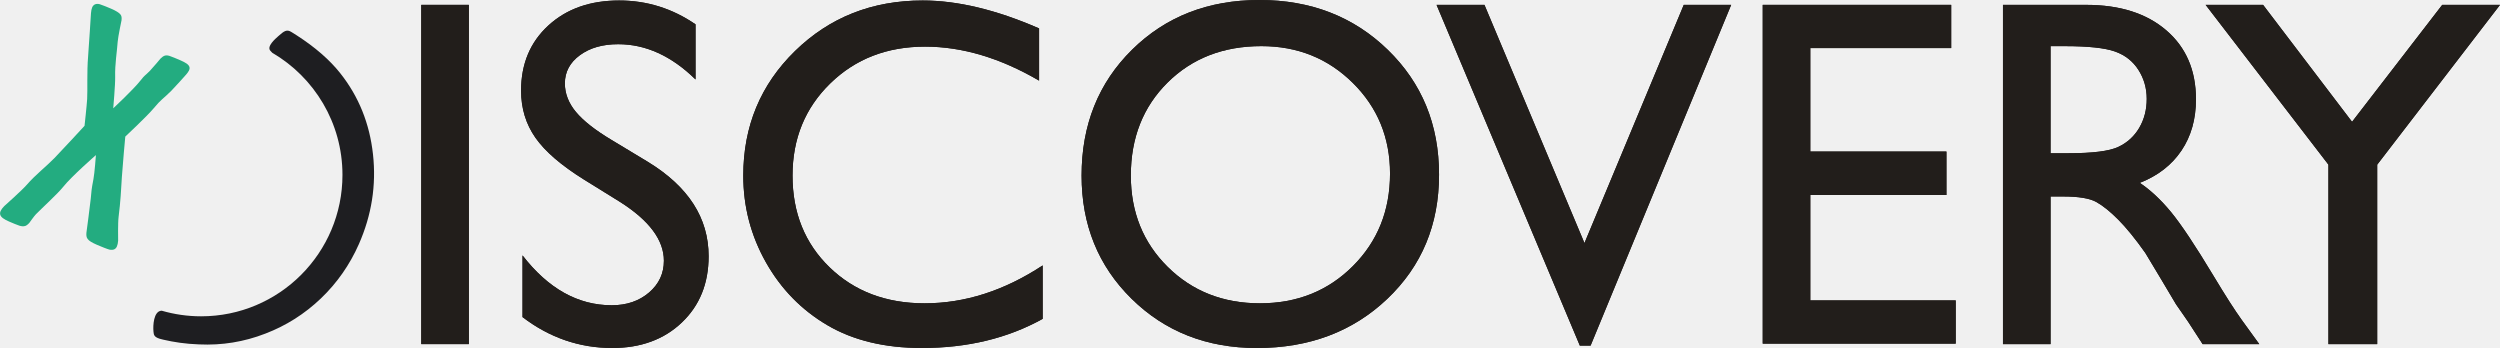
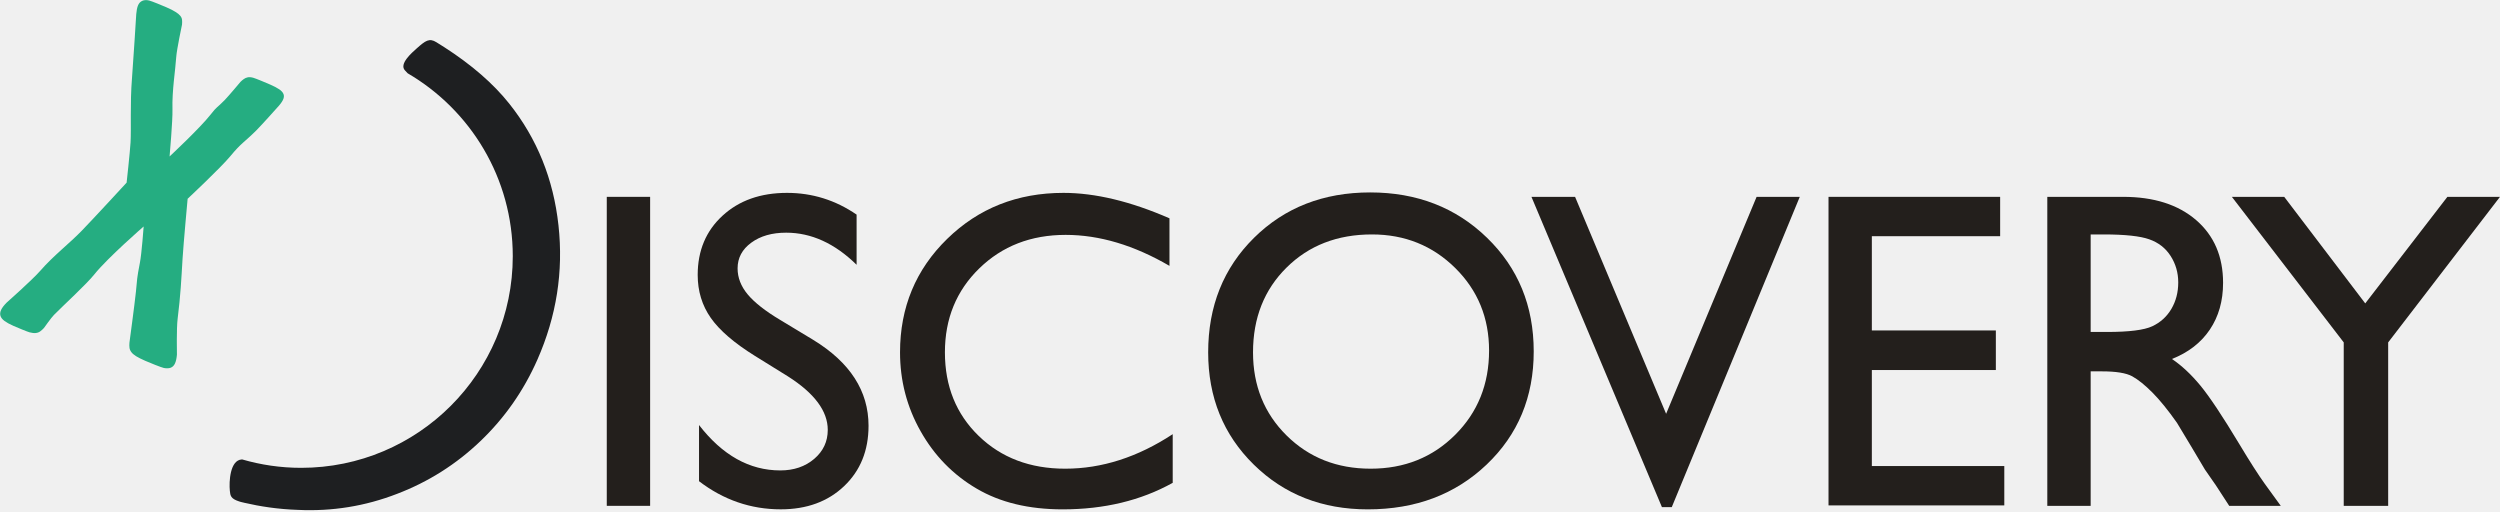
- <svg xmlns="http://www.w3.org/2000/svg" xmlns:xlink="http://www.w3.org/1999/xlink" version="1.1" id="Layer_1" x="0px" y="0px" width="265.721px" height="36.988px" viewBox="0 0 265.721 36.988" enable-background="new 0 0 265.721 36.988" xml:space="preserve">
+ <svg xmlns="http://www.w3.org/2000/svg" xmlns:xlink="http://www.w3.org/1999/xlink" version="1.1" id="Layer_1" x="0px" y="0px" width="181px" height="37px" viewBox="0 0 181 37" enable-background="new 0 0 181 37" xml:space="preserve">
  <symbol id="xD-23__x7C__110_x25__-_based_on_golde_1" viewBox="-35.033 -29.476 64.933 59.23">
-     <path id="X_8_" fill="#23AC80" d="M-14.542-11.347c-0.034-0.415-0.107-0.748-0.214-0.994c-0.107-0.248-0.27-0.419-0.485-0.513   c-0.211-0.087-0.481-0.101-0.809-0.04c-0.327,0.07-1.68,0.623-2.156,0.83c-0.458,0.2-0.812,0.377-1.064,0.534   c-0.249,0.157-0.438,0.312-0.557,0.478c-0.122,0.162-0.194,0.332-0.215,0.511c-0.021,0.179-0.025,0.374-0.005,0.581   c0,0,0.598,4.432,0.749,5.88c0.154,1.533,0.094,1.48,0.468,3.413c0.203,1.035,0.431,4.179,0.431,4.179s-4.203-3.656-5.71-5.547   c-0.933-1.167-3.654-3.653-4.692-4.711c-0.305-0.305-1.157-1.511-1.157-1.511c-0.143-0.154-0.286-0.289-0.433-0.391   c-0.144-0.107-0.319-0.171-0.521-0.191c-0.199-0.023-0.438,0.007-0.712,0.08c-0.283,0.076-1.425,0.555-1.853,0.741   c-0.445,0.192-0.792,0.388-1.049,0.574c-0.255,0.19-0.414,0.392-0.474,0.603c-0.064,0.213-0.035,0.443,0.077,0.683   c0.115,0.245,0.322,0.519,0.621,0.824c0,0,3.025,2.683,3.913,3.704c1.515,1.743,3.376,3.17,4.779,4.612   c1.332,1.368,5.236,5.612,5.236,5.612s0.392,3.552,0.455,4.646c0.091,1.534-0.063,4.634,0.163,7.385   c0.136,1.646,0.496,7.506,0.498,7.503c0.035,0.419,0.1,0.749,0.203,1.003c0.1,0.247,0.261,0.427,0.479,0.53   c0.222,0.105,0.49,0.122,0.812,0.045c0.32-0.082,1.514-0.572,2.006-0.787c0.444-0.193,0.792-0.367,1.041-0.528   c0.253-0.152,0.437-0.304,0.556-0.448c0.122-0.146,0.189-0.299,0.21-0.461c0.019-0.168,0.02-0.355-0.001-0.564   c0,0-0.61-2.896-0.667-3.725c-0.108-1.643-0.5-3.904-0.44-6.107c0.036-1.261-0.334-5.457-0.334-5.457s3.512,3.277,4.708,4.799   c0.859,1.094,0.709,0.746,1.677,1.734c0.488,0.504,1.824,2.104,1.824,2.104c0.132,0.131,0.262,0.244,0.396,0.337   c0.133,0.098,0.285,0.16,0.455,0.198c0.17,0.033,0.383,0.02,0.636-0.049c0.256-0.064,1.54-0.602,1.954-0.785   c0.444-0.191,0.795-0.375,1.057-0.552c0.261-0.176,0.428-0.365,0.503-0.568c0.078-0.204,0.05-0.432-0.079-0.687   c-0.129-0.253-0.347-0.545-0.656-0.871c0,0-1.779-1.999-2.424-2.643c-1.399-1.396-1.697-1.395-3.027-3.007   c-1.117-1.348-4.932-4.915-4.932-4.915s-0.484-5.235-0.587-6.931c-0.144-2.388-0.23-4.259-0.572-6.979   C-14.602-8.276-14.542-11.347-14.542-11.347z" />
-     <path display="none" fill="#221E1B" d="M15.537,24.868c-0.817,0.514-1.266,0.188-2.279-0.712c-0.556-0.497-2.074-1.8-1.368-2.551   c7.634-8.112,13.622-16.398,7.531-29.839c-5.892-12.992-17.1-14.721-26.446-15.263C-8.4-23.575-8.511-26.095-8.41-27.12   c0.054-0.583,0.115-0.926,1.053-1.232c0.188-0.062,0.174-0.062,0.654-0.172c1.792-0.415,3.84-0.738,6.182-0.817   c3.977-0.191,7.818,0.43,11.521,1.868c3.614,1.383,6.831,3.417,9.642,6.105c2.811,2.688,5.008,5.833,6.596,9.428   c2.225,5.038,3.04,10.234,2.452,15.584c-0.584,5.357-2.483,10.054-5.695,14.093c-1.931,2.432-4.577,4.701-7.941,6.817   C13.821,25.954,21.344,21.216,15.537,24.868z" />
+     <path id="X_8_" fill="#25AD81" d="M-14.542-11.347c-0.034-0.415-0.107-0.748-0.214-0.994c-0.107-0.248-0.27-0.419-0.485-0.513   c-0.211-0.087-0.481-0.101-0.809-0.04c-0.327,0.07-1.68,0.623-2.156,0.83c-0.458,0.2-0.812,0.377-1.064,0.534   c-0.249,0.157-0.438,0.312-0.557,0.478c-0.122,0.162-0.194,0.332-0.215,0.511c-0.021,0.179-0.025,0.374-0.005,0.581   c0,0,0.598,4.432,0.749,5.88c0.154,1.533,0.094,1.48,0.468,3.413c0.203,1.035,0.431,4.179,0.431,4.179s-4.203-3.656-5.71-5.547   c-0.933-1.167-3.654-3.653-4.692-4.711c-0.305-0.305-1.157-1.511-1.157-1.511c-0.143-0.154-0.286-0.289-0.433-0.391   c-0.144-0.107-0.319-0.171-0.521-0.191c-0.199-0.023-0.438,0.007-0.712,0.08c-0.283,0.076-1.425,0.555-1.853,0.741   c-0.445,0.192-0.792,0.388-1.049,0.574c-0.255,0.19-0.414,0.392-0.474,0.603c-0.064,0.213-0.035,0.443,0.077,0.683   c0.115,0.245,0.322,0.519,0.621,0.824c0,0,3.025,2.683,3.913,3.704c1.515,1.743,3.376,3.17,4.779,4.612   c1.332,1.368,5.236,5.612,5.236,5.612s0.392,3.552,0.455,4.646c0.091,1.534-0.063,4.634,0.163,7.385   c0.136,1.646,0.496,7.506,0.498,7.503c0.035,0.419,0.1,0.749,0.203,1.003c0.1,0.247,0.261,0.427,0.479,0.53   c0.222,0.105,0.49,0.122,0.812,0.045c0.32-0.082,1.514-0.572,2.006-0.787c0.444-0.193,0.792-0.367,1.041-0.528   c0.253-0.152,0.437-0.304,0.556-0.448c0.122-0.146,0.189-0.299,0.21-0.461c0.019-0.168,0.02-0.355-0.001-0.564   c0,0-0.61-2.896-0.667-3.725c-0.108-1.643-0.5-3.904-0.44-6.107c0.036-1.261-0.334-5.457-0.334-5.457s3.512,3.277,4.708,4.799   c0.859,1.094,0.709,0.746,1.677,1.734c0.488,0.504,1.824,2.104,1.824,2.104c0.132,0.131,0.262,0.244,0.396,0.337   c0.133,0.098,0.285,0.16,0.455,0.198c0.17,0.033,0.383,0.02,0.636-0.049c0.256-0.064,1.54-0.602,1.954-0.785   c0.444-0.191,0.795-0.375,1.057-0.552c0.261-0.176,0.428-0.365,0.503-0.568c0.078-0.204,0.05-0.432-0.079-0.687   c-0.129-0.253-0.347-0.545-0.656-0.871c0,0-1.779-1.999-2.424-2.643c-1.399-1.396-1.697-1.395-3.027-3.007   c-1.117-1.348-4.932-4.915-4.932-4.915s-0.484-5.235-0.587-6.931c-0.144-2.388-0.23-4.259-0.572-6.979   C-14.602-8.276-14.542-11.347-14.542-11.347z" />
+     <path display="none" fill="#231F1C" d="M15.537,24.868c-0.817,0.514-1.266,0.188-2.279-0.712c-0.556-0.497-2.074-1.8-1.368-2.551   c7.634-8.112,13.622-16.398,7.531-29.839c-5.892-12.992-17.1-14.721-26.446-15.263C-8.4-23.575-8.511-26.095-8.41-27.12   c0.054-0.583,0.115-0.926,1.053-1.232c0.188-0.062,0.174-0.062,0.654-0.172c1.792-0.415,3.84-0.738,6.182-0.817   c3.977-0.191,7.818,0.43,11.521,1.868c3.614,1.383,6.831,3.417,9.642,6.105c2.811,2.688,5.008,5.833,6.596,9.428   c2.225,5.038,3.04,10.234,2.452,15.584c-0.584,5.357-2.483,10.054-5.695,14.093c-1.931,2.432-4.577,4.701-7.941,6.817   C13.821,25.954,21.344,21.216,15.537,24.868z" />
    <g display="none">
      <path display="inline" fill="#FFFFFF" d="M15.483,25.084c-0.825,0.516-1.276,0.186-2.292-0.718    c-0.562-0.501-2.088-1.812-1.377-2.565c7.676-8.16,13.7-16.494,7.573-30.012C13.46-21.279,2.19-23.017-7.212-23.562    c-1.383-0.081-1.494-2.614-1.393-3.646c0.056-0.586,0.117-0.928,1.059-1.236c0.191-0.065,0.174-0.065,0.66-0.177    c1.802-0.415,3.863-0.741,6.217-0.821c4-0.191,7.865,0.434,11.588,1.881c3.634,1.389,6.87,3.436,9.696,6.139    c2.828,2.703,5.039,5.868,6.633,9.483c2.237,5.067,3.059,10.294,2.468,15.675c-0.588,5.39-2.497,10.111-5.728,14.175    c-1.941,2.446-4.604,4.729-7.988,6.855C13.756,26.175,21.321,21.408,15.483,25.084z" />
      <path display="inline" fill-rule="evenodd" clip-rule="evenodd" fill="none" d="M15.483,25.084    c-0.825,0.516-1.276,0.186-2.292-0.718c-0.562-0.501-2.088-1.812-1.377-2.565c7.676-8.16,13.7-16.494,7.573-30.012    C13.46-21.279,2.19-23.017-7.212-23.562c-1.383-0.081-1.494-2.614-1.393-3.646c0.056-0.586,0.117-0.928,1.059-1.236    c0.191-0.065,0.174-0.065,0.66-0.177c1.802-0.415,3.863-0.741,6.217-0.821c4-0.191,7.865,0.434,11.588,1.881    c3.634,1.389,6.87,3.436,9.696,6.139c2.828,2.703,5.039,5.868,6.633,9.483c2.237,5.067,3.059,10.294,2.468,15.675    c-0.588,5.39-2.497,10.111-5.728,14.175c-1.941,2.446-4.604,4.729-7.988,6.855C13.756,26.175,21.321,21.408,15.483,25.084z" />
    </g>
    <g display="none">
-       <path display="inline" fill="#1E1E21" d="M-25.655,0.078c0,14.066,11.4,25.468,25.468,25.468    c14.063,0,25.463-11.401,25.463-25.468s-11.4-25.467-25.463-25.467C-14.254-25.389-25.655-13.988-25.655,0.078z" />
+       <path display="inline" fill="#1E1F21" d="M-25.655,0.078c0,14.066,11.4,25.468,25.468,25.468    c14.063,0,25.463-11.401,25.463-25.468s-11.4-25.467-25.463-25.467C-14.254-25.389-25.655-13.988-25.655,0.078z" />
      <path display="inline" fill="#FFFFFF" d="M-0.187-26.203c-14.492,0-26.283,11.788-26.283,26.281    c0,14.491,11.791,26.28,26.283,26.28c14.49,0,26.279-11.789,26.279-26.28C26.092-14.415,14.303-26.203-0.187-26.203z     M-0.187,24.728c-13.594,0-24.652-11.057-24.652-24.649s11.058-24.652,24.652-24.652c13.59,0,24.649,11.06,24.649,24.652    S13.403,24.728-0.187,24.728z" />
    </g>
    <g>
-       <path display="none" fill="#1E1E21" d="M16.203,24.455c-0.052,0.033-0.1,0.066-0.151,0.099    C15.315,25.016,15.644,24.809,16.203,24.455z" />
-       <path display="none" fill="#1E1E21" d="M16.203,24.455c0.083-0.053,0.163-0.107,0.246-0.16    C19.054,22.656,17.235,23.804,16.203,24.455z" />
-       <path fill="#1E1E21" d="M29.688,3.644c-0.584,5.357-2.483,10.054-5.695,14.093c-1.853,2.333-4.372,4.516-7.544,6.559    c-0.259,0.162-0.56,0.352-0.912,0.573c-0.817,0.514-1.266,0.188-2.279-0.712c-0.556-0.497-2.074-1.8-1.368-2.551    c0.104-0.111,0.208-0.223,0.312-0.334C19.489,17.018,24.39,9.118,24.39,0.069c0-13.552-10.984-24.536-24.534-24.536    c-2.375,0-4.668,0.344-6.84,0.974c-0.014-0.001-0.027-0.002-0.041-0.003C-8.4-23.575-8.511-26.095-8.41-27.12    c0.054-0.583,0.115-0.926,1.053-1.232c0.188-0.062,0.174-0.062,0.654-0.172c1.792-0.415,3.84-0.738,6.182-0.817    c3.977-0.191,7.818,0.43,11.521,1.868c3.614,1.383,6.831,3.417,9.642,6.105c2.811,2.688,5.008,5.833,6.596,9.428    C29.461-6.902,30.276-1.706,29.688,3.644z" />
-       <path display="none" fill="#1E1E21" d="M19.421-8.233c6.007,13.256,0.263,21.498-7.22,29.505    c-3.627,2.117-7.843,3.336-12.345,3.336c-13.553,0-24.538-10.985-24.538-24.538c0-11.177,7.475-20.601,17.697-23.562    C2.354-22.949,13.538-21.207,19.421-8.233z" />
+       <path display="none" fill="#1E1F21" d="M16.203,24.455c-0.052,0.033-0.1,0.066-0.151,0.099    C15.315,25.016,15.644,24.809,16.203,24.455z" />
+       <path display="none" fill="#1E1F21" d="M16.203,24.455c0.083-0.053,0.163-0.107,0.246-0.16    C19.054,22.656,17.235,23.804,16.203,24.455z" />
+       <path fill="#1E1F21" d="M29.688,3.644c-0.584,5.357-2.483,10.054-5.695,14.093c-1.853,2.333-4.372,4.516-7.544,6.559    c-0.259,0.162-0.56,0.352-0.912,0.573c-0.817,0.514-1.266,0.188-2.279-0.712c-0.556-0.497-2.074-1.8-1.368-2.551    c0.104-0.111,0.208-0.223,0.312-0.334C19.489,17.018,24.39,9.118,24.39,0.069c0-13.552-10.984-24.536-24.534-24.536    c-2.375,0-4.668,0.344-6.84,0.974c-0.014-0.001-0.027-0.002-0.041-0.003C-8.4-23.575-8.511-26.095-8.41-27.12    c0.054-0.583,0.115-0.926,1.053-1.232c0.188-0.062,0.174-0.062,0.654-0.172c1.792-0.415,3.84-0.738,6.182-0.817    c3.977-0.191,7.818,0.43,11.521,1.868c3.614,1.383,6.831,3.417,9.642,6.105c2.811,2.688,5.008,5.833,6.596,9.428    C29.461-6.902,30.276-1.706,29.688,3.644z" />
+       <path display="none" fill="#1E1F21" d="M19.421-8.233c6.007,13.256,0.263,21.498-7.22,29.505    c-3.627,2.117-7.843,3.336-12.345,3.336c-13.553,0-24.538-10.985-24.538-24.538c0-11.177,7.475-20.601,17.697-23.562    C2.354-22.949,13.538-21.207,19.421-8.233z" />
    </g>
    <path display="none" fill="#FFFFFF" d="M-30.949,28.338V16.675c0.867-0.19,2.323-1.339,2.371-1.715   c0.041-0.38,0.834-5.037,2.328-7.71c1.488-2.685,0.093-6.118,0.058-6.57c-0.099-1.318,2.673-0.309,3.306,1.458   c0.449,1.239-0.143,6.527,1.371,9.127c0.961,1.64,3.08,0.828,5.638,0.045c4.259-1.306,10.311-4.772,12.015-3.113   c1.322,1.285,0.05,1.896-0.564,1.986c-3.411,0.481-5.565,1.894-7.6,2.493c-1.179,0.356-3.43,1.083-2.959,1.334   c0.92,0.502,1.688,0.459,2.631,0.438c0,0-0.124,0.192,4.084-0.854c1.07-0.265,2.309-0.214,3.896-0.535   c2.525-0.508,3.644,0.884,3.344,1.49c-0.226,0.444-2.031,0.706-3.719,0.815c-1.131,0.067-1.495,0.302-3.339,0.656   c-1.408,0.273-4.236,0.714-4.134,1.063c0.102,0.348,1.679,0.898,2.813,1.331c1.682,0.656,2.443,0.735,3.399,0.908   c2.093,0.388,3.173,0.565,4.271,0.611c1.099,0.053,1.411,0.875,0.825,1.21c-0.586,0.335-4.816,0.16-6.018,0.017   c-1.201-0.145-2.584-0.984-4.09-1.024c-1.506-0.048-0.691,0.949,0.05,1.503c0.893,0.661,1.755,1.449,3.062,2.058   c0.927,0.431,3.371,2.098,1.812,2.41c-0.596,0.122-2.389-0.712-4.054-1.721c-1.663-1.011-3.142-2.855-3.988-2.729   c-0.844,0.126-1.943,0.66-4.526,0.758c-2.578,0.096,1.076,0.057-3.73,0.145c-4.81,0.092-6.377,3.459-7.817,5.335   C-30.346,28.063-30.607,28.281-30.949,28.338z" />
    <g display="none">
      <path display="inline" fill="#FFFFFF" d="M3.269-27.347c0,0,2.167,2.723,3.447,5.068c1.28,2.343,5.797,7.196,7.795,8.623    c1.997,1.432,5.752,6.321,5.752,6.321c0.809,1.082,0.749,1.847,0.302,2.045c-0.446,0.202-2.093-1.359-4.354-3.865    c-0.809-0.901-2.85-2.266-3.236-2.215c-0.261,0.033-0.31-0.274-0.529,0.144c-0.16,0.313,7.183,9.204,7.875,10.238    c0.695,1.038,0.258,1.958-0.641,1.644c-0.894-0.31-3.213-4.016-4.565-5.156c-1.264-1.07-3.223-3.577-4.093-3.831    c-0.872-0.253-0.646,0.563-0.398,1.047c0.248,0.481,3.656,6.492,4.351,7.373c1.577,2.011,1.729,2.2,2.28,3.115    c0.679,1.125,0.309,1.736-0.353,1.813c-0.665,0.074-3.791-3.351-4.893-5.262c-1.102-1.91-3.071-5.303-3.663-5.267    C7.948-5.482,7.824-5.098,8.229-3.987C8.63-2.878,11.188,5.837,11.48,6.9c0.296,1.061-0.952,0.719-0.952,0.719    C9.76,7.451,6.563-0.883,5.967-2.498C5.448-3.902,5.075-4.084,2.743-6.825C1.568-8.212,1.103-5.971,1.371-4.603    c0.271,1.37,0.675,6.597-0.618,6.987C-0.002,2.61-0.42,0.249-1.226-1.817c-0.729-1.864-1.542-10.066-1.752-11.3    c-0.211-1.229-2.778-8.208-4.481-11.035L3.269-27.347z" />
      <path display="inline" fill-rule="evenodd" clip-rule="evenodd" fill="none" d="M3.269-27.347c0,0,2.167,2.723,3.447,5.068    c1.28,2.343,5.797,7.196,7.795,8.623c1.997,1.432,5.752,6.321,5.752,6.321c0.809,1.082,0.749,1.847,0.302,2.045    c-0.446,0.202-2.093-1.359-4.354-3.865c-0.809-0.901-2.85-2.266-3.236-2.215c-0.261,0.033-0.31-0.274-0.529,0.144    c-0.16,0.313,7.183,9.204,7.875,10.238c0.695,1.038,0.258,1.958-0.641,1.644c-0.894-0.31-3.213-4.016-4.565-5.156    c-1.264-1.07-3.223-3.577-4.093-3.831c-0.872-0.253-0.646,0.563-0.398,1.047c0.248,0.481,3.656,6.492,4.351,7.373    c1.577,2.011,1.729,2.2,2.28,3.115c0.679,1.125,0.309,1.736-0.353,1.813c-0.665,0.074-3.791-3.351-4.893-5.262    c-1.102-1.91-3.071-5.303-3.663-5.267C7.948-5.482,7.824-5.098,8.229-3.987C8.63-2.878,11.188,5.837,11.48,6.9    c0.296,1.061-0.952,0.719-0.952,0.719C9.76,7.451,6.563-0.883,5.967-2.498C5.448-3.902,5.075-4.084,2.743-6.825    C1.568-8.212,1.103-5.971,1.371-4.603c0.271,1.37,0.675,6.597-0.618,6.987C-0.002,2.61-0.42,0.249-1.226-1.817    c-0.729-1.864-1.542-10.066-1.752-11.3c-0.211-1.229-2.778-8.208-4.481-11.035L3.269-27.347z" />
    </g>
  </symbol>
  <symbol id="xD-23__x7C__110_x25__-_based_on_golde_2" viewBox="-35.033 -29.376 64.906 59.13">
-     <path id="X_47_" fill="#23AC80" d="M-14.542-11.347c-0.034-0.415-0.107-0.748-0.214-0.994c-0.107-0.248-0.27-0.419-0.485-0.513   c-0.211-0.087-0.481-0.101-0.809-0.04c-0.327,0.07-1.68,0.623-2.156,0.83c-0.458,0.2-0.812,0.377-1.064,0.534   c-0.249,0.157-0.438,0.312-0.557,0.478c-0.122,0.162-0.194,0.332-0.215,0.511c-0.021,0.179-0.025,0.374-0.005,0.581   c0,0,0.598,4.432,0.749,5.88c0.154,1.533,0.094,1.48,0.468,3.413c0.203,1.035,0.431,4.179,0.431,4.179s-4.203-3.656-5.71-5.547   c-0.933-1.167-3.654-3.653-4.692-4.711c-0.305-0.305-1.157-1.511-1.157-1.511c-0.143-0.154-0.286-0.289-0.433-0.391   c-0.144-0.107-0.319-0.171-0.521-0.191c-0.199-0.023-0.438,0.007-0.712,0.08c-0.283,0.076-1.425,0.555-1.853,0.741   c-0.445,0.192-0.792,0.388-1.049,0.574c-0.255,0.19-0.414,0.392-0.474,0.603c-0.064,0.213-0.035,0.443,0.077,0.683   c0.115,0.245,0.322,0.519,0.621,0.824c0,0,3.025,2.683,3.913,3.704c1.515,1.743,3.376,3.17,4.779,4.612   c1.332,1.368,5.236,5.612,5.236,5.612s0.392,3.552,0.455,4.646c0.091,1.534-0.063,4.634,0.163,7.385   c0.136,1.646,0.496,7.506,0.498,7.503c0.035,0.419,0.1,0.749,0.203,1.003c0.1,0.247,0.261,0.427,0.479,0.53   c0.222,0.105,0.49,0.122,0.812,0.045c0.32-0.082,1.514-0.572,2.006-0.787c0.444-0.193,0.792-0.367,1.041-0.528   c0.253-0.152,0.437-0.304,0.556-0.448c0.122-0.146,0.189-0.299,0.21-0.461c0.019-0.168,0.02-0.355-0.001-0.564   c0,0-0.61-2.896-0.667-3.725c-0.108-1.643-0.5-3.904-0.44-6.107c0.036-1.261-0.334-5.457-0.334-5.457s3.512,3.277,4.708,4.799   c0.859,1.094,0.709,0.746,1.677,1.734c0.488,0.504,1.824,2.104,1.824,2.104c0.132,0.131,0.262,0.244,0.396,0.337   c0.133,0.098,0.285,0.16,0.455,0.198c0.17,0.033,0.383,0.02,0.636-0.049c0.256-0.064,1.54-0.602,1.954-0.785   c0.444-0.191,0.795-0.375,1.057-0.552c0.261-0.176,0.428-0.365,0.503-0.568c0.078-0.204,0.05-0.432-0.079-0.687   c-0.129-0.253-0.347-0.545-0.656-0.871c0,0-1.779-1.999-2.424-2.643c-1.399-1.396-1.697-1.395-3.027-3.007   c-1.117-1.348-4.932-4.915-4.932-4.915s-0.484-5.235-0.587-6.931c-0.144-2.388-0.23-4.259-0.572-6.979   C-14.602-8.276-14.542-11.347-14.542-11.347z" />
-     <path fill="#221E1B" d="M15.537,24.868c-0.817,0.514-1.266,0.188-2.279-0.712c-0.556-0.497-2.074-1.8-1.368-2.551   c7.634-8.112,13.622-16.398,7.531-29.839c-5.892-12.992-17.1-14.721-26.446-15.263C-8.4-23.575-8.511-26.095-8.41-27.12   c0.054-0.583,0.115-0.926,1.053-1.232c0.188-0.062,0.174-0.062,0.654-0.172c1.792-0.415,3.84-0.738,6.182-0.817   c3.977-0.191,7.818,0.43,11.521,1.868c3.614,1.383,6.831,3.417,9.642,6.105c2.811,2.688,5.008,5.833,6.596,9.428   c2.225,5.038,3.04,10.234,2.452,15.584c-0.584,5.357-2.483,10.054-5.695,14.093c-1.931,2.432-4.577,4.701-7.941,6.817   C13.821,25.954,21.344,21.216,15.537,24.868z" />
+     <path id="X_47_" fill="#25AD81" d="M-14.542-11.347c-0.034-0.415-0.107-0.748-0.214-0.994c-0.107-0.248-0.27-0.419-0.485-0.513   c-0.211-0.087-0.481-0.101-0.809-0.04c-0.327,0.07-1.68,0.623-2.156,0.83c-0.458,0.2-0.812,0.377-1.064,0.534   c-0.249,0.157-0.438,0.312-0.557,0.478c-0.122,0.162-0.194,0.332-0.215,0.511c-0.021,0.179-0.025,0.374-0.005,0.581   c0,0,0.598,4.432,0.749,5.88c0.154,1.533,0.094,1.48,0.468,3.413c0.203,1.035,0.431,4.179,0.431,4.179s-4.203-3.656-5.71-5.547   c-0.933-1.167-3.654-3.653-4.692-4.711c-0.305-0.305-1.157-1.511-1.157-1.511c-0.143-0.154-0.286-0.289-0.433-0.391   c-0.144-0.107-0.319-0.171-0.521-0.191c-0.199-0.023-0.438,0.007-0.712,0.08c-0.283,0.076-1.425,0.555-1.853,0.741   c-0.445,0.192-0.792,0.388-1.049,0.574c-0.255,0.19-0.414,0.392-0.474,0.603c-0.064,0.213-0.035,0.443,0.077,0.683   c0.115,0.245,0.322,0.519,0.621,0.824c0,0,3.025,2.683,3.913,3.704c1.515,1.743,3.376,3.17,4.779,4.612   c1.332,1.368,5.236,5.612,5.236,5.612s0.392,3.552,0.455,4.646c0.091,1.534-0.063,4.634,0.163,7.385   c0.136,1.646,0.496,7.506,0.498,7.503c0.035,0.419,0.1,0.749,0.203,1.003c0.1,0.247,0.261,0.427,0.479,0.53   c0.222,0.105,0.49,0.122,0.812,0.045c0.32-0.082,1.514-0.572,2.006-0.787c0.444-0.193,0.792-0.367,1.041-0.528   c0.253-0.152,0.437-0.304,0.556-0.448c0.122-0.146,0.189-0.299,0.21-0.461c0.019-0.168,0.02-0.355-0.001-0.564   c0,0-0.61-2.896-0.667-3.725c-0.108-1.643-0.5-3.904-0.44-6.107c0.036-1.261-0.334-5.457-0.334-5.457s3.512,3.277,4.708,4.799   c0.859,1.094,0.709,0.746,1.677,1.734c0.488,0.504,1.824,2.104,1.824,2.104c0.132,0.131,0.262,0.244,0.396,0.337   c0.133,0.098,0.285,0.16,0.455,0.198c0.17,0.033,0.383,0.02,0.636-0.049c0.256-0.064,1.54-0.602,1.954-0.785   c0.444-0.191,0.795-0.375,1.057-0.552c0.261-0.176,0.428-0.365,0.503-0.568c0.078-0.204,0.05-0.432-0.079-0.687   c-0.129-0.253-0.347-0.545-0.656-0.871c0,0-1.779-1.999-2.424-2.643c-1.399-1.396-1.697-1.395-3.027-3.007   c-1.117-1.348-4.932-4.915-4.932-4.915s-0.484-5.235-0.587-6.931c-0.144-2.388-0.23-4.259-0.572-6.979   C-14.602-8.276-14.542-11.347-14.542-11.347z" />
+     <path fill="#231F1C" d="M15.537,24.868c-0.817,0.514-1.266,0.188-2.279-0.712c-0.556-0.497-2.074-1.8-1.368-2.551   c7.634-8.112,13.622-16.398,7.531-29.839c-5.892-12.992-17.1-14.721-26.446-15.263C-8.4-23.575-8.511-26.095-8.41-27.12   c0.054-0.583,0.115-0.926,1.053-1.232c0.188-0.062,0.174-0.062,0.654-0.172c1.792-0.415,3.84-0.738,6.182-0.817   c3.977-0.191,7.818,0.43,11.521,1.868c3.614,1.383,6.831,3.417,9.642,6.105c2.811,2.688,5.008,5.833,6.596,9.428   c2.225,5.038,3.04,10.234,2.452,15.584c-0.584,5.357-2.483,10.054-5.695,14.093c-1.931,2.432-4.577,4.701-7.941,6.817   C13.821,25.954,21.344,21.216,15.537,24.868z" />
  </symbol>
-   <symbol id="xDiscovery_-_Logotipo_-_XD_based_on_logarithmic_spiral_1" viewBox="-122.08 -16.793 241.28 33.586">
-     <g id="Discovery_2_">
-       <path display="none" fill="#221E1B" d="M-93.945,13.658c-0.452,0.288-0.703,0.109-1.27-0.39c-0.311-0.274-1.16-0.993-0.77-1.413    c4.22-4.54,7.525-9.17,4.091-16.627c-3.32-7.209-9.562-8.135-14.765-8.405c-0.765-0.04-0.835-1.441-0.783-2.013    c0.03-0.323,0.063-0.515,0.582-0.688c0.105-0.035,0.098-0.036,0.363-0.099c0.997-0.235,2.135-0.422,3.438-0.475    c2.212-0.118,4.351,0.216,6.415,1.003c2.017,0.757,3.812,1.878,5.384,3.365c1.574,1.486,2.808,3.228,3.702,5.224    c1.253,2.795,1.725,5.683,1.417,8.663c-0.309,2.981-1.35,5.601-3.123,7.859c-1.066,1.358-2.531,2.631-4.396,3.817    C-94.896,14.268-90.727,11.606-93.945,13.658z" />
-       <path fill="#221E1B" d="M-81.424-16.418h4.594v32.742h-4.594V-16.418z" />
-       <path fill="#221E1B" d="M-59.56,1.176l-3.509,2.118c-1.574,0.941-2.717,1.841-3.428,2.696s-1.066,1.774-1.066,2.756    c0,1.104,0.482,2.011,1.447,2.719c0.965,0.709,2.197,1.062,3.698,1.062c2.664,0,5.152-1.135,7.465-3.404v5.32    c-2.235,1.535-4.694,2.303-7.373,2.303c-2.802,0-5.08-0.805-6.833-2.414c-1.754-1.609-2.631-3.703-2.631-6.281    c0-1.719,0.464-3.238,1.391-4.559c0.926-1.32,2.484-2.662,4.674-4.027l3.491-2.164c2.817-1.788,4.226-3.679,4.226-5.672    c0-1.23-0.479-2.254-1.436-3.071s-2.154-1.226-3.594-1.226c-3.262,0-6.133,1.604-8.613,4.811v-5.953    c2.604-1.988,5.489-2.982,8.659-2.982c2.756,0,4.995,0.82,6.718,2.461s2.584,3.773,2.584,6.398    C-53.689-4.246-55.646-1.21-59.56,1.176z" />
-       <path fill="#221E1B" d="M-42.009-9.012c-2.39,2.312-3.583,5.266-3.583,8.859c0,3.562,1.213,6.527,3.641,8.895    c2.426,2.367,5.478,3.551,9.152,3.551c3.584,0,7.25-1.094,11.002-3.281v5.039c-4.119,1.797-7.863,2.695-11.231,2.695    c-4.885,0-8.992-1.625-12.323-4.875c-3.33-3.25-4.995-7.258-4.995-12.023c0-3,0.728-5.789,2.183-8.367    c1.454-2.578,3.43-4.602,5.926-6.07c2.495-1.469,5.535-2.203,9.118-2.203c4.41,0,8.3,0.938,11.668,2.812v5.156    c-3.706-2.438-7.503-3.656-11.393-3.656C-36.565-12.48-39.62-11.324-42.009-9.012z" />
-       <path fill="#221E1B" d="M-0.527,16.793c-4.957,0-9.059-1.602-12.303-4.805s-4.865-7.25-4.865-12.141    c0-4.766,1.609-8.73,4.831-11.895s7.249-4.746,12.085-4.746c5.064,0,9.262,1.582,12.59,4.746c3.329,3.164,4.993,7.16,4.993,11.988    s-1.649,8.844-4.947,12.047S4.431,16.793-0.527,16.793z M8.48-8.895C6.086-11.285,3.099-12.48-0.48-12.48    c-3.564,0-6.533,1.172-8.904,3.516s-3.557,5.281-3.557,8.812c0,3.641,1.182,6.633,3.545,8.977    c2.364,2.344,5.382,3.516,9.053,3.516c3.488,0,6.43-1.184,8.824-3.551s3.592-5.285,3.592-8.754    C12.072-3.527,10.875-6.504,8.48-8.895z" />
-       <path fill="#221E1B" d="M30.838-6.668l-9.651,22.992h-4.624l13.828-32.883h1.041l13.566,32.883h-4.575L30.838-6.668z" />
-       <path fill="#221E1B" d="M52.636-2.027h13.138v4.195H52.636v9.984h13.598v4.172H48.042v-32.695h18.627v4.172H52.636V-2.027z" />
-       <path fill="#221E1B" d="M91.579-9.879c-1.776,2.953-3.154,5.023-4.134,6.211c-0.98,1.188-1.983,2.125-3.01,2.812    c1.746,0.688,3.086,1.727,4.02,3.117s1.401,3.039,1.401,4.945c0,2.797-0.953,5.016-2.859,6.656s-4.483,2.461-7.729,2.461h-8.039    v-32.742h4.594v14.25h1.196c1.502,0,2.571-0.176,3.208-0.526c0.636-0.352,1.349-0.925,2.139-1.72    c0.789-0.796,1.658-1.866,2.606-3.21l1.536-2.557l1.423-2.392l0.895-1.29c0.138-0.188,0.229-0.32,0.275-0.398l1.399-2.157h5.466    l-1.699,2.344C93.593-13.137,92.697-11.738,91.579-9.879z M82.357,2.613c-0.865-0.406-2.462-0.609-4.789-0.609h-1.746V12.34h1.379    c2.251,0,3.862-0.172,4.834-0.516c0.973-0.344,1.727-0.934,2.263-1.77s0.805-1.77,0.805-2.801c0-1.047-0.241-1.98-0.724-2.801    S83.223,3.02,82.357,2.613z" />
-       <path fill="#221E1B" d="M113.623,16.324L104.92,5.036l-8.587,11.288h-5.546L102.64,0.902v-17.32h4.708v17.32l11.852,15.422    H113.623z" />
-       <path fill="#221E1B" d="M-81.424-16.418h4.594v32.742h-4.594V-16.418z" />
-       <path fill="#221E1B" d="M-59.56,1.176l-3.509,2.118c-1.574,0.941-2.717,1.841-3.428,2.696s-1.066,1.774-1.066,2.756    c0,1.104,0.482,2.011,1.447,2.719c0.965,0.709,2.197,1.062,3.698,1.062c2.664,0,5.152-1.135,7.465-3.404v5.32    c-2.235,1.535-4.694,2.303-7.373,2.303c-2.802,0-5.08-0.805-6.833-2.414c-1.754-1.609-2.631-3.703-2.631-6.281    c0-1.719,0.464-3.238,1.391-4.559c0.926-1.32,2.484-2.662,4.674-4.027l3.491-2.164c2.817-1.788,4.226-3.679,4.226-5.672    c0-1.23-0.479-2.254-1.436-3.071s-2.154-1.226-3.594-1.226c-3.262,0-6.133,1.604-8.613,4.811v-5.953    c2.604-1.988,5.489-2.982,8.659-2.982c2.756,0,4.995,0.82,6.718,2.461s2.584,3.773,2.584,6.398    C-53.689-4.246-55.646-1.21-59.56,1.176z" />
-       <path fill="#221E1B" d="M-42.009-9.012c-2.39,2.312-3.583,5.266-3.583,8.859c0,3.562,1.213,6.527,3.641,8.895    c2.426,2.367,5.478,3.551,9.152,3.551c3.584,0,7.25-1.094,11.002-3.281v5.039c-4.119,1.797-7.863,2.695-11.231,2.695    c-4.885,0-8.992-1.625-12.323-4.875c-3.33-3.25-4.995-7.258-4.995-12.023c0-3,0.728-5.789,2.183-8.367    c1.454-2.578,3.43-4.602,5.926-6.07c2.495-1.469,5.535-2.203,9.118-2.203c4.41,0,8.3,0.938,11.668,2.812v5.156    c-3.706-2.438-7.503-3.656-11.393-3.656C-36.565-12.48-39.62-11.324-42.009-9.012z" />
-       <path fill="#221E1B" d="M-0.527,16.793c-4.957,0-9.059-1.602-12.303-4.805s-4.865-7.25-4.865-12.141    c0-4.766,1.609-8.73,4.831-11.895s7.249-4.746,12.085-4.746c5.064,0,9.262,1.582,12.59,4.746c3.329,3.164,4.993,7.16,4.993,11.988    s-1.649,8.844-4.947,12.047S4.431,16.793-0.527,16.793z M8.48-8.895C6.086-11.285,3.099-12.48-0.48-12.48    c-3.564,0-6.533,1.172-8.904,3.516s-3.557,5.281-3.557,8.812c0,3.641,1.182,6.633,3.545,8.977    c2.364,2.344,5.382,3.516,9.053,3.516c3.488,0,6.43-1.184,8.824-3.551s3.592-5.285,3.592-8.754    C12.072-3.527,10.875-6.504,8.48-8.895z" />
-       <path fill="#221E1B" d="M30.838-6.668l-9.651,22.992h-4.624l13.828-32.883h1.041l13.566,32.883h-4.575L30.838-6.668z" />
-       <path fill="#221E1B" d="M52.636-2.027h13.138v4.195H52.636v9.984h13.598v4.172H48.042v-32.695h18.627v4.172H52.636V-2.027z" />
-       <path fill="#221E1B" d="M91.579-9.879c-1.776,2.953-3.154,5.023-4.134,6.211c-0.98,1.188-1.983,2.125-3.01,2.812    c1.746,0.688,3.086,1.727,4.02,3.117s1.401,3.039,1.401,4.945c0,2.797-0.953,5.016-2.859,6.656s-4.483,2.461-7.729,2.461h-8.039    v-32.742h4.594v14.25h1.196c1.502,0,2.571-0.176,3.208-0.526c0.636-0.352,1.349-0.925,2.139-1.72    c0.789-0.796,1.658-1.866,2.606-3.21l1.536-2.557l1.423-2.392l0.895-1.29c0.138-0.188,0.229-0.32,0.275-0.398l1.399-2.157h5.466    l-1.699,2.344C93.593-13.137,92.697-11.738,91.579-9.879z M82.357,2.613c-0.865-0.406-2.462-0.609-4.789-0.609h-1.746V12.34h1.379    c2.251,0,3.862-0.172,4.834-0.516c0.973-0.344,1.727-0.934,2.263-1.77s0.805-1.77,0.805-2.801c0-1.047-0.241-1.98-0.724-2.801    S83.223,3.02,82.357,2.613z" />
-       <path fill="#221E1B" d="M113.623,16.324L104.92,5.036l-8.587,11.288h-5.546L102.64,0.902v-17.32h4.708v17.32l11.852,15.422    H113.623z" />
+   <symbol id="xDiscovery_-_Logotipo_-_XD_based_on_logarithmic_spiral_1" viewBox="-122.08 -16.521 161.156 32.944">
+     <g id="Discovery_6_" display="none">
+       <path fill="#231F1C" d="M-93.945,13.658c-0.452,0.288-0.703,0.109-1.27-0.39c-0.311-0.274-1.16-0.993-0.77-1.413    c4.22-4.54,7.525-9.17,4.091-16.627c-3.32-7.209-9.562-8.135-14.765-8.405c-0.765-0.04-0.835-1.441-0.783-2.013    c0.03-0.323,0.063-0.515,0.582-0.688c0.105-0.035,0.098-0.036,0.363-0.099c0.997-0.235,2.135-0.422,3.438-0.475    c2.212-0.118,4.351,0.216,6.415,1.003c2.017,0.757,3.812,1.878,5.384,3.365c1.574,1.486,2.808,3.228,3.702,5.224    c1.253,2.795,1.725,5.683,1.417,8.663c-0.309,2.981-1.35,5.601-3.123,7.859c-1.066,1.358-2.531,2.631-4.396,3.817    C-94.896,14.268-90.727,11.606-93.945,13.658z" />
+       <path display="inline" fill="#231F1C" d="M-83.656-4.056h1.947V9.82h-1.947V-4.056z" />
+       <path display="inline" fill="#231F1C" d="M-74.391,3.4l-1.485,0.897c-0.668,0.399-1.152,0.78-1.453,1.143    c-0.302,0.362-0.452,0.752-0.452,1.167c0,0.47,0.205,0.854,0.613,1.153c0.409,0.301,0.931,0.45,1.567,0.45    c1.128,0,2.184-0.48,3.163-1.442v2.254c-0.947,0.65-1.989,0.977-3.125,0.977c-1.187,0-2.152-0.342-2.895-1.023    c-0.744-0.683-1.116-1.569-1.116-2.662c0-0.728,0.197-1.372,0.589-1.932c0.394-0.56,1.054-1.128,1.982-1.706l1.479-0.918    c1.194-0.758,1.791-1.56,1.791-2.403c0-0.522-0.203-0.955-0.607-1.302c-0.406-0.347-0.914-0.52-1.523-0.52    c-1.383,0-2.6,0.68-3.65,2.039v-2.523c1.103-0.843,2.326-1.264,3.67-1.264c1.168,0,2.116,0.348,2.847,1.043s1.096,1.6,1.096,2.711    C-71.901,1.103-72.731,2.389-74.391,3.4z" />
+       <path display="inline" fill="#231F1C" d="M-66.952-0.917c-1.013,0.979-1.519,2.231-1.519,3.754c0,1.511,0.514,2.767,1.543,3.771    c1.028,1.002,2.321,1.505,3.879,1.505c1.519,0,3.072-0.464,4.663-1.392v2.136c-1.746,0.762-3.333,1.143-4.761,1.143    c-2.069,0-3.812-0.689-5.222-2.066c-1.412-1.378-2.117-3.076-2.117-5.096c0-1.271,0.308-2.453,0.925-3.545    c0.616-1.093,1.454-1.951,2.512-2.572c1.057-0.624,2.346-0.935,3.864-0.935c1.869,0,3.518,0.397,4.944,1.191v2.186    c-1.57-1.032-3.18-1.55-4.828-1.55C-64.646-2.388-65.939-1.897-66.952-0.917z" />
+       <path display="inline" fill="#231F1C" d="M-49.372,10.019c-2.101,0-3.84-0.679-5.215-2.036c-1.374-1.357-2.062-3.072-2.062-5.146    c0-2.02,0.683-3.7,2.048-5.041s3.071-2.011,5.121-2.011c2.146,0,3.926,0.67,5.336,2.011s2.116,3.035,2.116,5.081    s-0.699,3.748-2.098,5.105C-45.522,9.34-47.271,10.019-49.372,10.019z M-45.556-0.868c-1.015-1.013-2.28-1.52-3.797-1.52    c-1.511,0-2.769,0.497-3.774,1.49c-1.004,0.993-1.507,2.238-1.507,3.734c0,1.543,0.501,2.811,1.503,3.805    c1.002,0.993,2.28,1.49,3.837,1.49c1.478,0,2.724-0.503,3.738-1.505c1.016-1.004,1.522-2.24,1.522-3.711    C-44.033,1.407-44.54,0.146-45.556-0.868z" />
+       <path display="inline" fill="#231F1C" d="M-36.081,0.076L-40.17,9.82h-1.96l5.86-13.936h0.44L-30.08,9.82h-1.938L-36.081,0.076z" />
+       <path display="inline" fill="#231F1C" d="M-26.843,2.043h5.568V3.82h-5.568v4.232h5.762V9.82h-7.708V-4.036h7.895v1.768h-5.948    V2.043z" />
+       <path display="inline" fill="#231F1C" d="M-10.338-1.284c-0.753,1.251-1.337,2.128-1.752,2.632    c-0.416,0.503-0.841,0.899-1.276,1.191c0.74,0.292,1.308,0.732,1.704,1.321c0.396,0.589,0.594,1.287,0.594,2.097    c0,1.185-0.404,2.125-1.212,2.82s-1.9,1.043-3.275,1.043h-3.407V-4.056h1.946v6.039h0.507c0.637,0,1.09-0.074,1.36-0.223    c0.27-0.149,0.571-0.393,0.906-0.729s0.703-0.791,1.104-1.36l0.651-1.083l0.604-1.015l0.379-0.547    c0.059-0.079,0.097-0.135,0.117-0.169l0.593-0.913h2.316L-9.2-3.062C-9.485-2.665-9.865-2.073-10.338-1.284z M-14.247,4.009    c-0.366-0.172-1.043-0.257-2.029-0.257h-0.74v4.38h0.585c0.954,0,1.637-0.073,2.048-0.22c0.413-0.145,0.732-0.395,0.96-0.749    c0.227-0.354,0.341-0.75,0.341-1.188c0-0.443-0.103-0.839-0.307-1.188C-13.595,4.441-13.88,4.182-14.247,4.009z" />
+       <path display="inline" fill="#231F1C" d="M-0.996,9.82l-3.688-4.784L-8.323,9.82h-2.351l5.022-6.536v-7.34h1.996v7.34L1.366,9.82    H-0.996z" />
+       <path display="inline" fill="#231F1C" d="M-83.656-4.056h1.947V9.82h-1.947V-4.056z" />
+       <path display="inline" fill="#231F1C" d="M-74.391,3.4l-1.485,0.897c-0.668,0.399-1.152,0.78-1.453,1.143    c-0.302,0.362-0.452,0.752-0.452,1.167c0,0.47,0.205,0.854,0.613,1.153c0.409,0.301,0.931,0.45,1.567,0.45    c1.128,0,2.184-0.48,3.163-1.442v2.254c-0.947,0.65-1.989,0.977-3.125,0.977c-1.187,0-2.152-0.342-2.895-1.023    c-0.744-0.683-1.116-1.569-1.116-2.662c0-0.728,0.197-1.372,0.589-1.932c0.394-0.56,1.054-1.128,1.982-1.706l1.479-0.918    c1.194-0.758,1.791-1.56,1.791-2.403c0-0.522-0.203-0.955-0.607-1.302c-0.406-0.347-0.914-0.52-1.523-0.52    c-1.383,0-2.6,0.68-3.65,2.039v-2.523c1.103-0.843,2.326-1.264,3.67-1.264c1.168,0,2.116,0.348,2.847,1.043s1.096,1.6,1.096,2.711    C-71.901,1.103-72.731,2.389-74.391,3.4z" />
+       <path display="inline" fill="#231F1C" d="M-66.952-0.917c-1.013,0.979-1.519,2.231-1.519,3.754c0,1.511,0.514,2.767,1.543,3.771    c1.028,1.002,2.321,1.505,3.879,1.505c1.519,0,3.072-0.464,4.663-1.392v2.136c-1.746,0.762-3.333,1.143-4.761,1.143    c-2.069,0-3.812-0.689-5.222-2.066c-1.412-1.378-2.117-3.076-2.117-5.096c0-1.271,0.308-2.453,0.925-3.545    c0.616-1.093,1.454-1.951,2.512-2.572c1.057-0.624,2.346-0.935,3.864-0.935c1.869,0,3.518,0.397,4.944,1.191v2.186    c-1.57-1.032-3.18-1.55-4.828-1.55C-64.646-2.388-65.939-1.897-66.952-0.917z" />
+       <path display="inline" fill="#231F1C" d="M-49.372,10.019c-2.101,0-3.84-0.679-5.215-2.036c-1.374-1.357-2.062-3.072-2.062-5.146    c0-2.02,0.683-3.7,2.048-5.041s3.071-2.011,5.121-2.011c2.146,0,3.926,0.67,5.336,2.011s2.116,3.035,2.116,5.081    s-0.699,3.748-2.098,5.105C-45.522,9.34-47.271,10.019-49.372,10.019z M-45.556-0.868c-1.015-1.013-2.28-1.52-3.797-1.52    c-1.511,0-2.769,0.497-3.774,1.49c-1.004,0.993-1.507,2.238-1.507,3.734c0,1.543,0.501,2.811,1.503,3.805    c1.002,0.993,2.28,1.49,3.837,1.49c1.478,0,2.724-0.503,3.738-1.505c1.016-1.004,1.522-2.24,1.522-3.711    C-44.033,1.407-44.54,0.146-45.556-0.868z" />
+       <path display="inline" fill="#231F1C" d="M-36.081,0.076L-40.17,9.82h-1.96l5.86-13.936h0.44L-30.08,9.82h-1.938L-36.081,0.076z" />
+       <path display="inline" fill="#231F1C" d="M-26.843,2.043h5.568V3.82h-5.568v4.232h5.762V9.82h-7.708V-4.036h7.895v1.768h-5.948    V2.043z" />
+       <path display="inline" fill="#231F1C" d="M-10.338-1.284c-0.753,1.251-1.337,2.128-1.752,2.632    c-0.416,0.503-0.841,0.899-1.276,1.191c0.74,0.292,1.308,0.732,1.704,1.321c0.396,0.589,0.594,1.287,0.594,2.097    c0,1.185-0.404,2.125-1.212,2.82s-1.9,1.043-3.275,1.043h-3.407V-4.056h1.946v6.039h0.507c0.637,0,1.09-0.074,1.36-0.223    c0.27-0.149,0.571-0.393,0.906-0.729s0.703-0.791,1.104-1.36l0.651-1.083l0.604-1.015l0.379-0.547    c0.059-0.079,0.097-0.135,0.117-0.169l0.593-0.913h2.316L-9.2-3.062C-9.485-2.665-9.865-2.073-10.338-1.284z M-14.247,4.009    c-0.366-0.172-1.043-0.257-2.029-0.257h-0.74v4.38h0.585c0.954,0,1.637-0.073,2.048-0.22c0.413-0.145,0.732-0.395,0.96-0.749    c0.227-0.354,0.341-0.75,0.341-1.188c0-0.443-0.103-0.839-0.307-1.188C-13.595,4.441-13.88,4.182-14.247,4.009z" />
+       <path display="inline" fill="#231F1C" d="M-0.996,9.82l-3.688-4.784L-8.323,9.82h-2.351l5.022-6.536v-7.34h1.996v7.34L1.366,9.82    H-0.996z" />
    </g>
-     <path id="X_51_" display="none" fill="#23AC80" d="M-108.777-6.082c-0.02-0.211-0.058-0.382-0.113-0.506   c-0.055-0.126-0.137-0.213-0.247-0.26c-0.108-0.044-0.246-0.051-0.413-0.018c-0.166,0.036-0.854,0.321-1.094,0.428   c-0.234,0.104-0.414,0.196-0.541,0.276c-0.128,0.08-0.223,0.161-0.283,0.244c-0.062,0.083-0.098,0.17-0.107,0.262   c-0.01,0.091-0.012,0.189-0.002,0.296c0,0,0.319,2.256,0.399,2.992c0.085,0.78,0.054,0.754,0.25,1.737   c0.105,0.526,0.231,2.126,0.231,2.126s-2.151-1.85-2.926-2.808c-0.478-0.591-1.871-1.85-2.402-2.385   c-0.156-0.155-0.594-0.767-0.594-0.767c-0.072-0.077-0.146-0.146-0.221-0.197c-0.075-0.055-0.164-0.086-0.268-0.096   c-0.101-0.01-0.223,0.005-0.363,0.043c-0.142,0.04-0.722,0.286-0.939,0.383c-0.226,0.1-0.402,0.199-0.533,0.296   c-0.129,0.098-0.209,0.2-0.239,0.308c-0.032,0.108-0.017,0.226,0.042,0.35c0.061,0.123,0.166,0.261,0.318,0.415   c0,0,1.549,1.358,2.004,1.875c0.777,0.884,1.729,1.604,2.447,2.335c0.684,0.693,2.686,2.843,2.686,2.843s0.209,1.808,0.245,2.364   c0.051,0.781-0.019,2.36,0.105,3.76c0.073,0.839,0.275,3.821,0.275,3.82c0.02,0.213,0.055,0.383,0.107,0.51   c0.052,0.127,0.134,0.217,0.245,0.271c0.113,0.052,0.25,0.06,0.414,0.019c0.162-0.042,0.77-0.295,1.019-0.406   c0.226-0.1,0.402-0.189,0.529-0.271c0.128-0.08,0.222-0.157,0.282-0.23c0.061-0.074,0.094-0.154,0.104-0.236   c0.01-0.084,0.01-0.18-0.001-0.285c0,0-0.32-1.475-0.351-1.896c-0.061-0.836-0.267-1.986-0.242-3.109   c0.014-0.642-0.188-2.777-0.188-2.777s1.798,1.658,2.411,2.429c0.442,0.556,0.363,0.38,0.86,0.88   c0.25,0.253,0.936,1.064,0.936,1.064c0.066,0.066,0.133,0.123,0.202,0.171c0.067,0.049,0.146,0.082,0.231,0.099   c0.087,0.018,0.195,0.009,0.324-0.025c0.13-0.033,0.783-0.312,0.992-0.405c0.227-0.1,0.404-0.195,0.537-0.286   c0.132-0.09,0.217-0.188,0.255-0.29c0.038-0.104,0.023-0.22-0.043-0.349c-0.065-0.129-0.179-0.277-0.337-0.443   c0,0-0.912-1.012-1.242-1.338c-0.717-0.706-0.869-0.705-1.551-1.521c-0.572-0.684-2.525-2.488-2.525-2.488s-0.264-2.666-0.32-3.529   c-0.081-1.215-0.131-2.168-0.314-3.552C-108.798-4.519-108.777-6.082-108.777-6.082z" />
-     <use xlink:href="#xD-23__x7C__110_x25__-_based_on_golde_2" width="64.906" height="59.13" x="-35.033" y="-29.376" transform="matrix(0.5563 0 0 0.5563 -102.5918 -0.1284)" display="none" overflow="visible" />
-     <use xlink:href="#xD-23__x7C__110_x25__-_based_on_golde_1" width="64.933" height="59.23" id="XMLID_21_" x="-35.033" y="-29.476" transform="matrix(0.5561 0 0 0.5561 -102.5918 -0.1284)" overflow="visible" />
+     <g id="Discovery_5_">
+       <path fill="#231F1C" d="M-82.969-16.185h2.795V3.734h-2.795V-16.185z" />
+       <path fill="#231F1C" d="M-69.669-5.481l-2.133,1.288c-0.957,0.573-1.652,1.12-2.086,1.641c-0.432,0.52-0.648,1.079-0.648,1.675    c0,0.675,0.295,1.226,0.881,1.655c0.588,0.432,1.336,0.646,2.25,0.646c1.619,0,3.135-0.689,4.541-2.07v3.235    c-1.361,0.934-2.855,1.401-4.486,1.401c-1.703,0-3.09-0.49-4.154-1.469c-1.068-0.979-1.604-2.253-1.604-3.821    c0-1.044,0.283-1.97,0.846-2.772c0.564-0.804,1.512-1.619,2.846-2.449l2.123-1.317c1.713-1.088,2.57-2.239,2.57-3.45    c0-0.75-0.291-1.371-0.873-1.869c-0.582-0.497-1.311-0.745-2.186-0.745c-1.986,0-3.732,0.976-5.24,2.927v-3.622    c1.582-1.21,3.34-1.813,5.268-1.813c1.678,0,3.037,0.498,4.086,1.496s1.574,2.297,1.574,3.892    C-66.095-8.78-67.286-6.934-69.669-5.481z" />
+       <path fill="#231F1C" d="M-58.991-11.679c-1.453,1.406-2.18,3.203-2.18,5.389c0,2.168,0.736,3.971,2.215,5.412    c1.477,1.438,3.332,2.16,5.568,2.16c2.18,0,4.41-0.666,6.693-1.997v3.065c-2.506,1.093-4.785,1.64-6.834,1.64    c-2.971,0-5.471-0.989-7.496-2.966c-2.027-1.978-3.039-4.416-3.039-7.314c0-1.824,0.441-3.521,1.328-5.089    c0.885-1.568,2.088-2.801,3.605-3.692c1.518-0.896,3.367-1.341,5.547-1.341c2.684,0,5.049,0.57,7.098,1.71v3.137    c-2.254-1.481-4.564-2.225-6.932-2.225C-55.681-13.79-57.538-13.086-58.991-11.679z" />
+       <path fill="#231F1C" d="M-33.757,4.019c-3.016,0-5.512-0.975-7.484-2.923S-44.2-3.314-44.2-6.29c0-2.899,0.979-5.312,2.939-7.236    c1.959-1.925,4.408-2.886,7.35-2.886c3.082,0,5.637,0.961,7.66,2.886s3.037,4.356,3.037,7.294c0,2.937-1.004,5.38-3.01,7.328    S-30.741,4.019-33.757,4.019z M-28.278-11.608c-1.457-1.454-3.273-2.182-5.449-2.182c-2.17,0-3.975,0.714-5.418,2.14    c-1.441,1.426-2.164,3.213-2.164,5.36c0,2.215,0.719,4.034,2.158,5.461c1.438,1.426,3.273,2.14,5.508,2.14    c2.121,0,3.908-0.723,5.365-2.16c1.459-1.441,2.186-3.216,2.186-5.327C-26.093-8.343-26.819-10.153-28.278-11.608z" />
+       <path fill="#231F1C" d="M-14.679-10.253l-5.869,13.987h-2.812l8.412-20.004h0.633l8.252,20.004h-2.783L-14.679-10.253z" />
+       <path fill="#231F1C" d="M-1.417-7.43h7.994v2.551h-7.994v6.076h8.271v2.537H-4.21v-19.891H7.122v2.537h-8.539V-7.43z" />
+       <path fill="#231F1C" d="M22.274-12.206c-1.08,1.796-1.918,3.055-2.514,3.778c-0.598,0.722-1.207,1.291-1.832,1.71    c1.062,0.419,1.877,1.052,2.445,1.896c0.568,0.846,0.852,1.848,0.852,3.01c0,1.7-0.58,3.05-1.738,4.049    c-1.16,0.998-2.729,1.497-4.701,1.497H9.894v-19.919h2.795v8.669h0.727c0.914,0,1.564-0.106,1.953-0.319    c0.387-0.215,0.82-0.563,1.301-1.047c0.48-0.484,1.01-1.136,1.584-1.953l0.936-1.555l0.865-1.456l0.545-0.785    c0.084-0.113,0.139-0.193,0.168-0.242l0.852-1.312h3.324l-1.035,1.426C23.499-14.188,22.954-13.339,22.274-12.206z M16.663-4.608    c-0.525-0.246-1.496-0.368-2.912-0.368h-1.062v6.287h0.84c1.369,0,2.35-0.105,2.939-0.315c0.592-0.208,1.051-0.566,1.377-1.075    s0.49-1.077,0.49-1.705c0-0.636-0.148-1.204-0.441-1.704C17.601-3.987,17.19-4.36,16.663-4.608z" />
+       <path fill="#231F1C" d="M35.685,3.734L30.39-3.134l-5.223,6.868h-3.375l7.211-9.383v-10.536h2.865v10.536l7.207,9.383H35.685z" />
+     </g>
+     <path id="X_2_" display="none" fill="#25AD81" d="M-108.777-6.082c-0.02-0.211-0.058-0.382-0.113-0.506   c-0.055-0.126-0.137-0.213-0.247-0.26c-0.108-0.044-0.246-0.051-0.413-0.018c-0.166,0.036-0.854,0.321-1.094,0.428   c-0.234,0.104-0.414,0.196-0.541,0.276c-0.128,0.08-0.223,0.161-0.283,0.244c-0.062,0.083-0.098,0.17-0.107,0.262   c-0.01,0.091-0.012,0.189-0.002,0.296c0,0,0.319,2.256,0.399,2.992c0.085,0.78,0.054,0.754,0.25,1.737   c0.105,0.526,0.231,2.126,0.231,2.126s-2.151-1.85-2.926-2.808c-0.478-0.591-1.871-1.85-2.402-2.385   c-0.156-0.155-0.594-0.767-0.594-0.767c-0.072-0.077-0.146-0.146-0.221-0.197c-0.075-0.055-0.164-0.086-0.268-0.096   c-0.101-0.01-0.223,0.005-0.363,0.043c-0.142,0.04-0.722,0.286-0.939,0.383c-0.226,0.1-0.402,0.199-0.533,0.296   c-0.129,0.098-0.209,0.2-0.239,0.308c-0.032,0.108-0.017,0.226,0.042,0.35c0.061,0.123,0.166,0.261,0.318,0.415   c0,0,1.549,1.358,2.004,1.875c0.777,0.884,1.729,1.604,2.447,2.335c0.684,0.693,2.686,2.843,2.686,2.843s0.209,1.808,0.245,2.364   c0.051,0.781-0.019,2.36,0.105,3.76c0.073,0.839,0.275,3.821,0.275,3.82c0.02,0.213,0.055,0.383,0.107,0.51   c0.052,0.127,0.134,0.217,0.245,0.271c0.113,0.052,0.25,0.06,0.414,0.019c0.162-0.042,0.77-0.295,1.019-0.406   c0.226-0.1,0.402-0.189,0.529-0.271c0.128-0.08,0.222-0.157,0.282-0.23c0.061-0.074,0.094-0.154,0.104-0.236   c0.01-0.084,0.01-0.18-0.001-0.285c0,0-0.32-1.475-0.351-1.896c-0.061-0.836-0.267-1.986-0.242-3.109   c0.014-0.642-0.188-2.777-0.188-2.777s1.798,1.658,2.411,2.429c0.442,0.556,0.363,0.38,0.86,0.88   c0.25,0.253,0.936,1.064,0.936,1.064c0.066,0.066,0.133,0.123,0.202,0.171c0.067,0.049,0.146,0.082,0.231,0.099   c0.087,0.018,0.195,0.009,0.324-0.025c0.13-0.033,0.783-0.312,0.992-0.405c0.227-0.1,0.404-0.195,0.537-0.286   c0.132-0.09,0.217-0.188,0.255-0.29c0.038-0.104,0.023-0.22-0.043-0.349c-0.065-0.129-0.179-0.277-0.337-0.443   c0,0-0.912-1.012-1.242-1.338c-0.717-0.706-0.869-0.705-1.551-1.521c-0.572-0.684-2.525-2.488-2.525-2.488s-0.264-2.666-0.32-3.529   c-0.081-1.215-0.131-2.168-0.314-3.552C-108.798-4.519-108.777-6.082-108.777-6.082z" />
+     <use xlink:href="#xD-23__x7C__110_x25__-_based_on_golde_2" width="64.906" height="59.13" x="-35.033" y="-29.376" transform="matrix(0.5563 0 0 0.5563 -102.5918 -0.1289)" display="none" overflow="visible" />
+     <use xlink:href="#xD-23__x7C__110_x25__-_based_on_golde_1" width="64.933" height="59.23" id="XMLID_4_" x="-35.033" y="-29.476" transform="matrix(0.5561 0 0 0.5561 -102.5918 -0.1289)" overflow="visible" />
  </symbol>
-   <use xlink:href="#xDiscovery_-_Logotipo_-_XD_based_on_logarithmic_spiral_1" width="241.28" height="33.586" id="XMLID_19_" x="-122.08" y="-16.793" transform="matrix(1.1013 0 0 -1.1013 134.4473 18.4941)" overflow="visible" />
+   <use xlink:href="#xDiscovery_-_Logotipo_-_XD_based_on_logarithmic_spiral_1" width="161.156" height="32.944" id="XMLID_3_" x="-122.08" y="-16.521" transform="matrix(1.1231 0 0 -1.1231 137.1128 18.4453)" overflow="visible" />
</svg>
